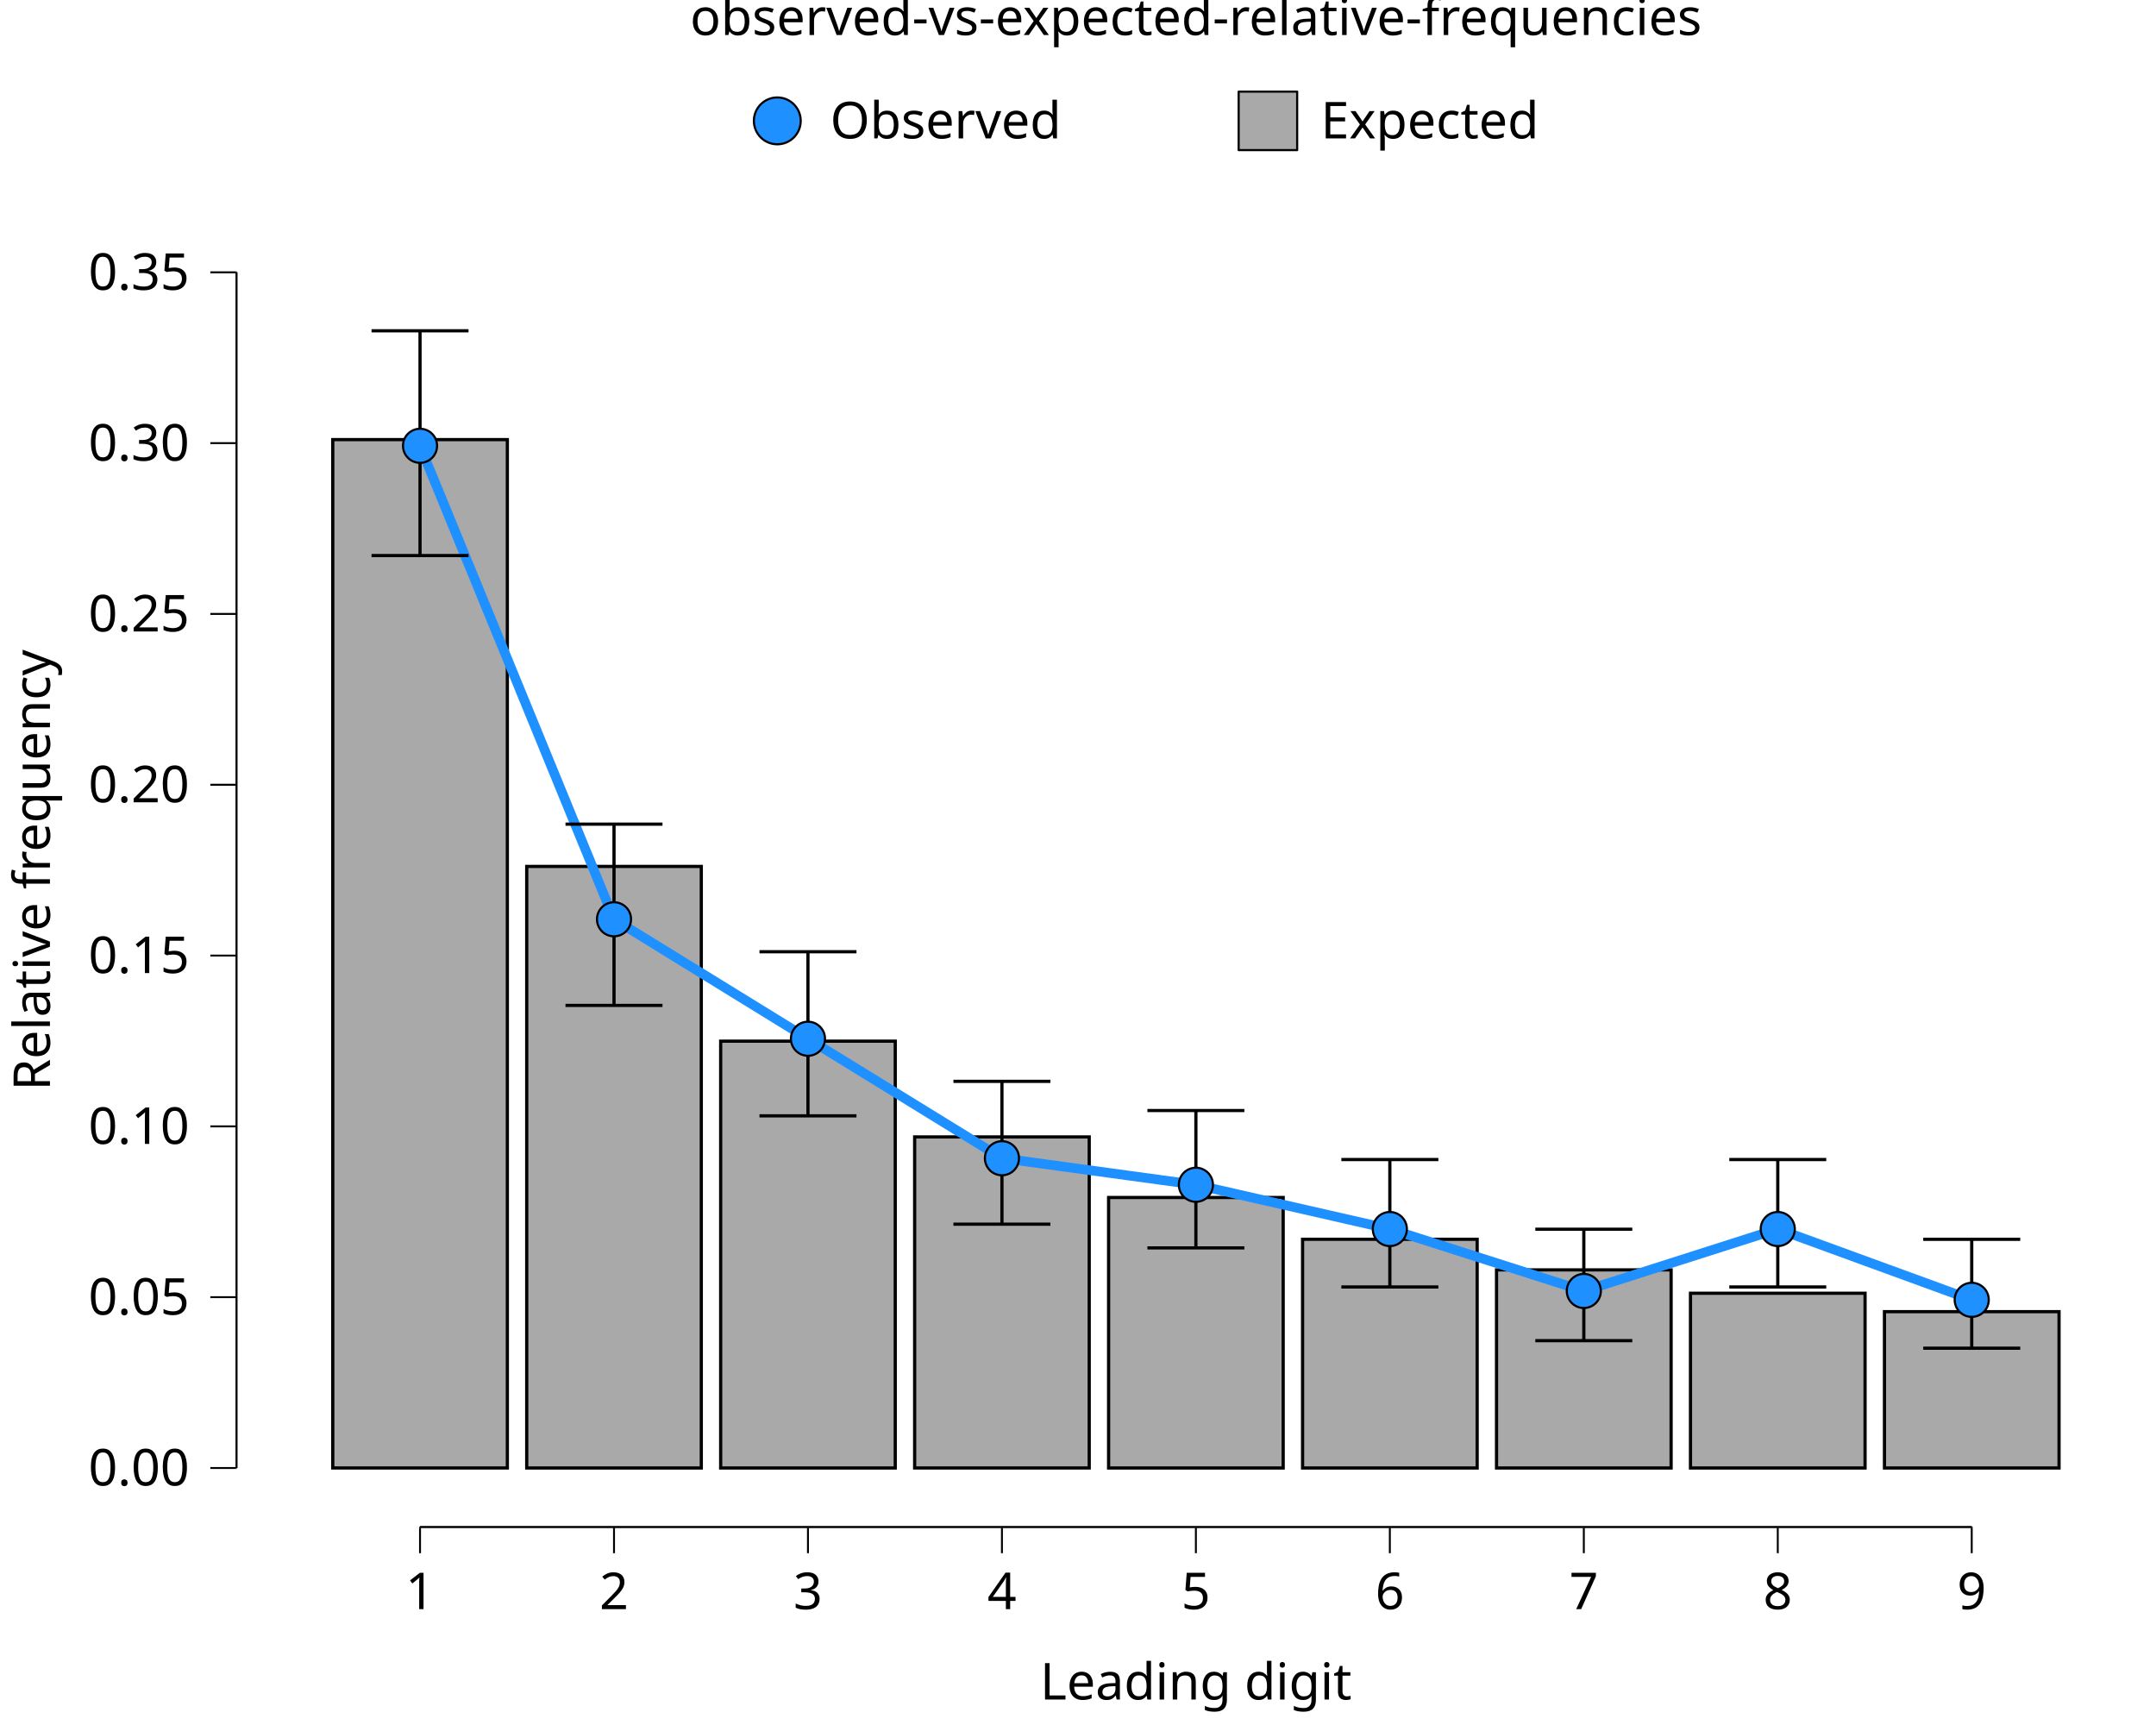
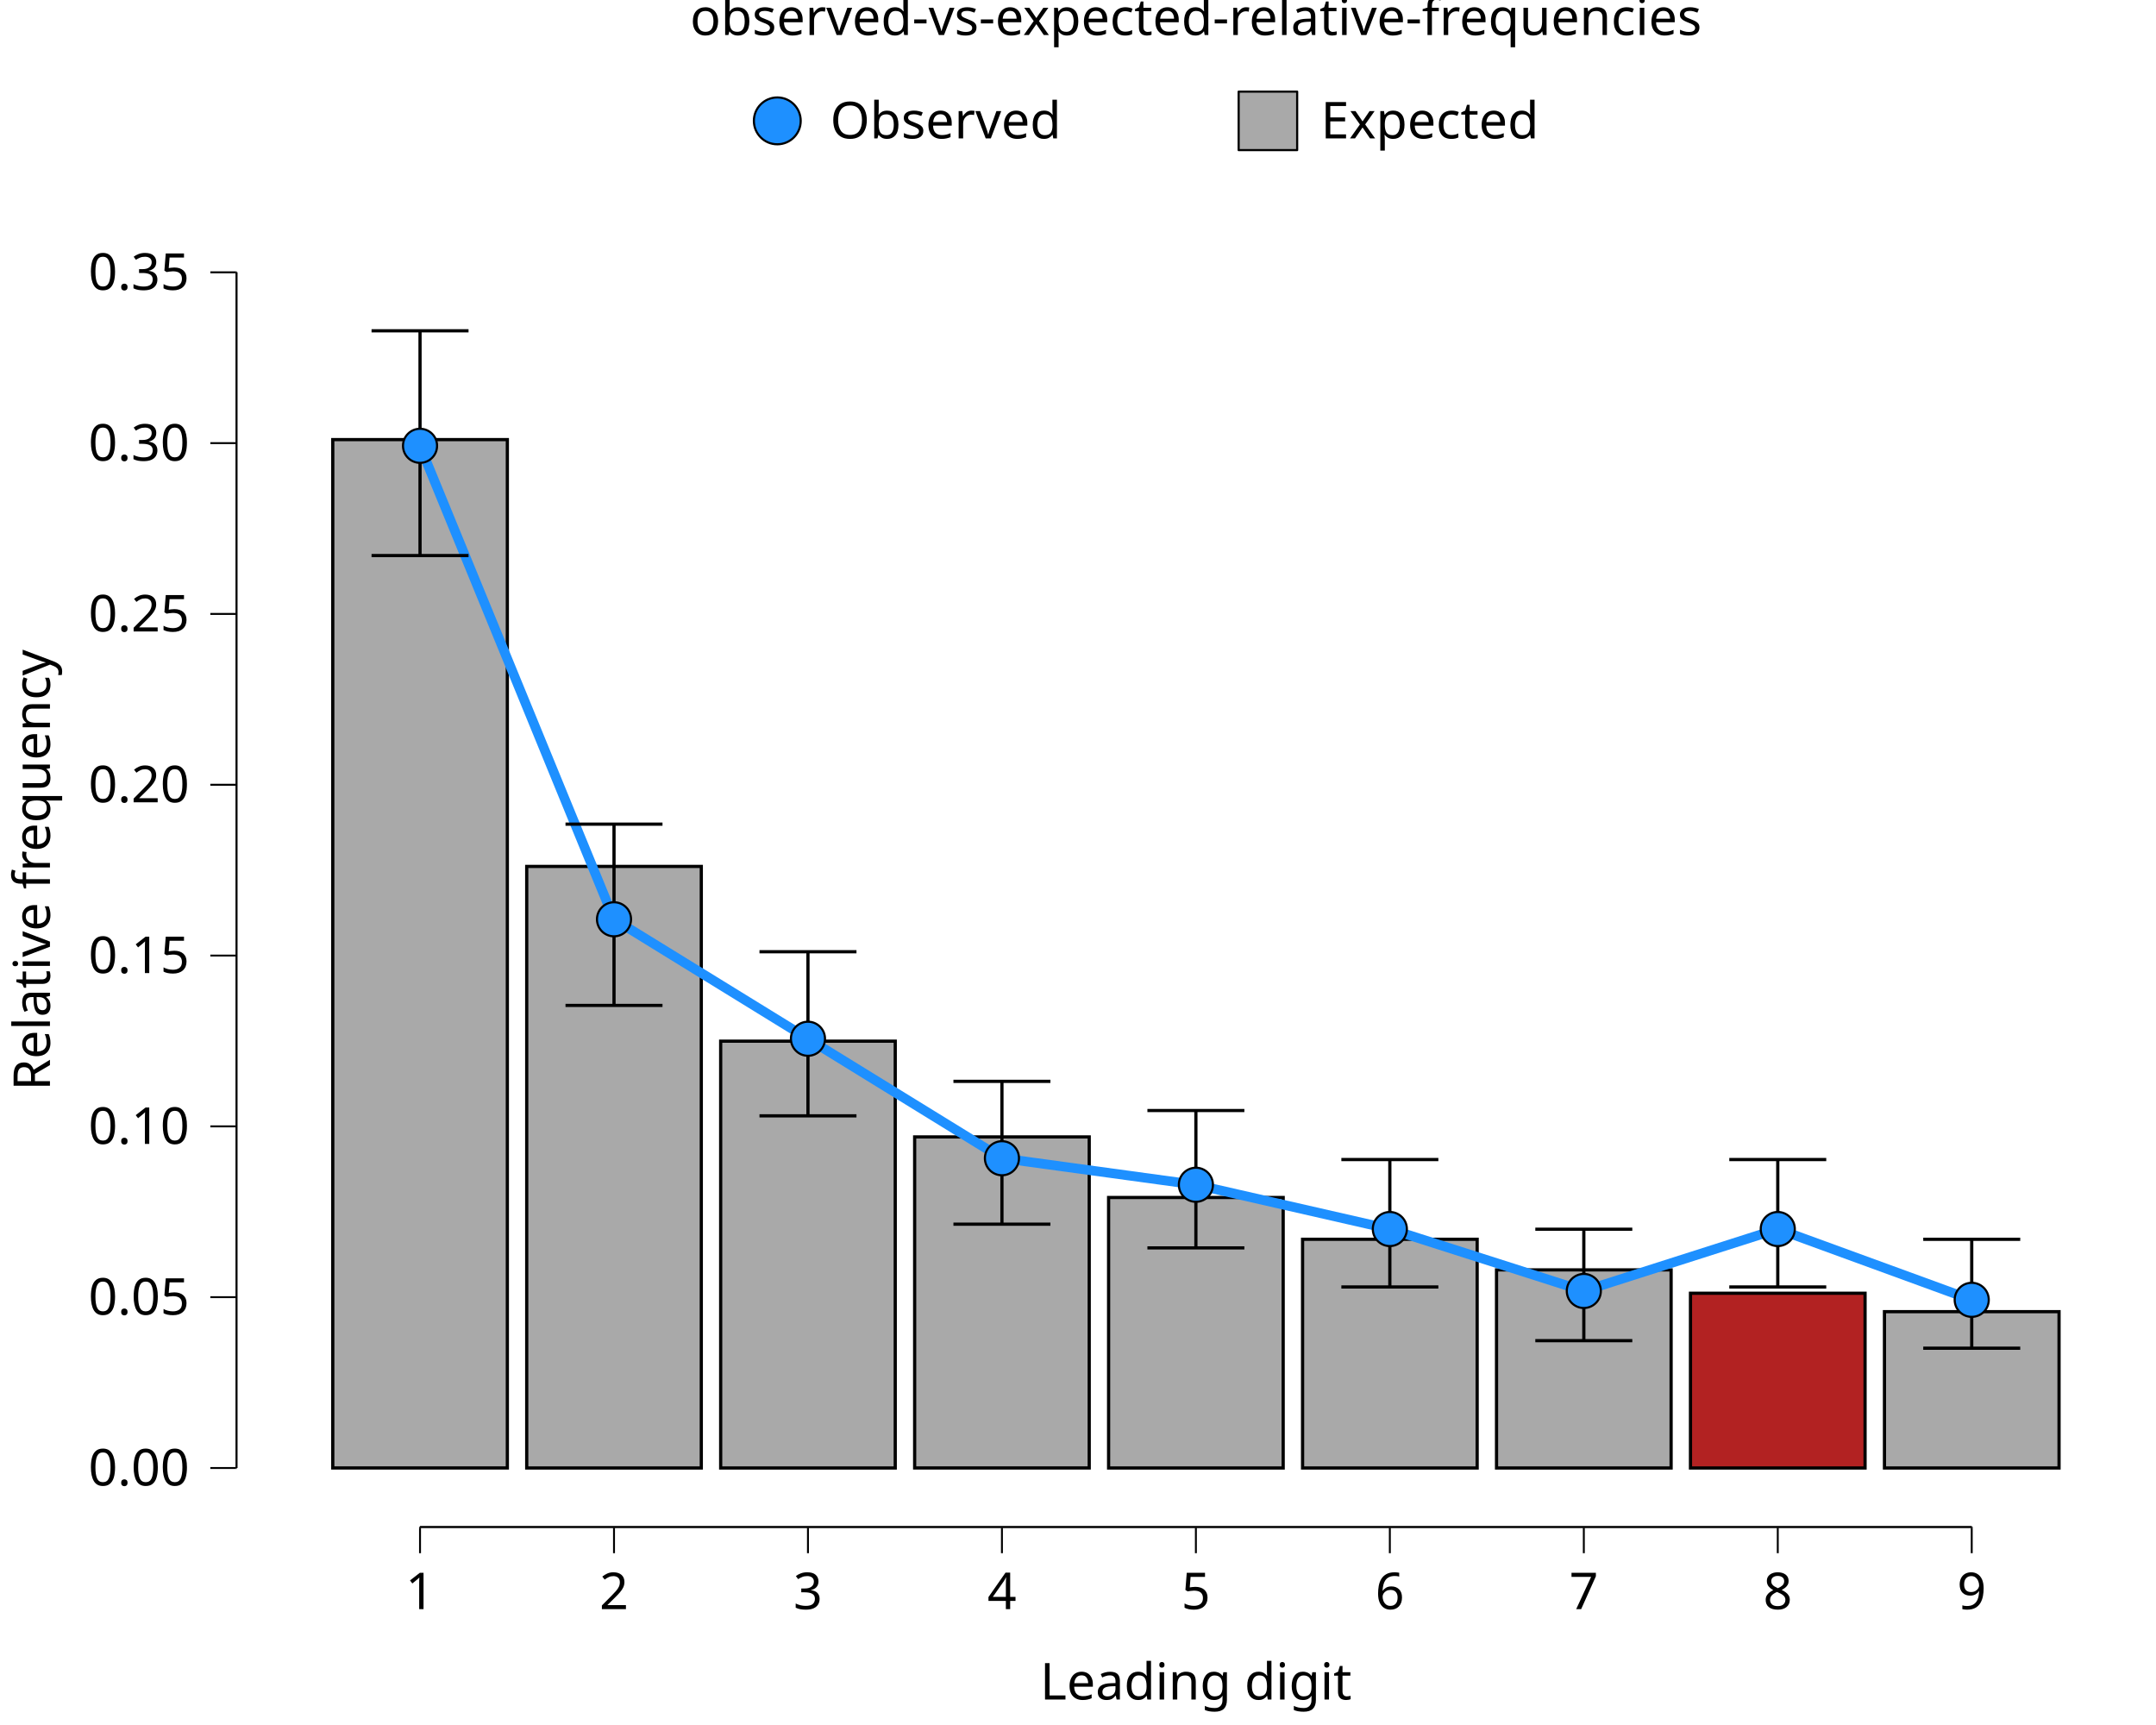
<svg xmlns="http://www.w3.org/2000/svg" class="svglite" data-engine-version="2.0" width="720.00pt" height="576.00pt" viewBox="0 0 720.00 576.00">
  <defs>
    <style type="text/css">
    .svglite line, .svglite polyline, .svglite polygon, .svglite path, .svglite rect, .svglite circle {
      fill: none;
      stroke: #000000;
      stroke-linecap: round;
      stroke-linejoin: round;
      stroke-miterlimit: 10.00;
    }
  </style>
  </defs>
  <rect width="100%" height="100%" style="stroke: none; fill: #FFFFFF;" />
  <defs>
    <clipPath id="cpMC4wMHw3MjAuMDB8MC4wMHw1NzYuMDA=">
      <rect x="0.00" y="0.00" width="720.00" height="576.00" />
    </clipPath>
  </defs>
  <g clip-path="url(#cpMC4wMHw3MjAuMDB8MC4wMHw1NzYuMDA=)">
    <rect x="-0" y="0.00" width="720.00" height="576.00" style="stroke-width: 10.67; stroke: none;" />
  </g>
  <defs>
    <clipPath id="cpNzguNzR8NzIwLjAwfDcwLjk3fDUxMC4xNA==">
      <rect x="78.74" y="70.97" width="641.26" height="439.17" />
    </clipPath>
  </defs>
  <g clip-path="url(#cpNzguNzR8NzIwLjAwfDcwLjk3fDUxMC4xNA==)">
    <rect x="78.74" y="70.97" width="641.26" height="439.17" style="stroke-width: 10.67; stroke: none;" />
    <circle cx="140.27" cy="490.18" r="1.95" style="stroke-width: 0.71; stroke: none;" />
    <circle cx="140.27" cy="490.18" r="1.95" style="stroke-width: 0.71; stroke: none;" />
    <rect x="111.13" y="146.79" width="58.30" height="343.38" style="stroke-width: 1.07; stroke-linecap: butt; stroke-linejoin: miter; fill: #A9A9A9;" />
    <rect x="175.90" y="289.31" width="58.30" height="200.87" style="stroke-width: 1.07; stroke-linecap: butt; stroke-linejoin: miter; fill: #A9A9A9;" />
    <rect x="240.67" y="347.66" width="58.30" height="142.52" style="stroke-width: 1.07; stroke-linecap: butt; stroke-linejoin: miter; fill: #A9A9A9;" />
    <rect x="305.45" y="379.63" width="58.30" height="110.54" style="stroke-width: 1.07; stroke-linecap: butt; stroke-linejoin: miter; fill: #A9A9A9;" />
    <rect x="370.22" y="399.86" width="58.30" height="90.32" style="stroke-width: 1.07; stroke-linecap: butt; stroke-linejoin: miter; fill: #A9A9A9;" />
    <rect x="435.00" y="413.81" width="58.30" height="76.37" style="stroke-width: 1.07; stroke-linecap: butt; stroke-linejoin: miter; fill: #A9A9A9;" />
    <rect x="499.77" y="424.03" width="58.30" height="66.15" style="stroke-width: 1.07; stroke-linecap: butt; stroke-linejoin: miter; fill: #A9A9A9;" />
-     <rect x="564.54" y="431.83" width="58.30" height="58.35" style="stroke-width: 1.07; stroke-linecap: butt; stroke-linejoin: miter; fill: #A9A9A9;" />
+     <rect x="564.54" y="431.83" width="58.30" height="58.35" style="stroke-width: 1.07; stroke-linecap: butt; stroke-linejoin: miter; fill: #B22222;" />
    <rect x="629.32" y="437.98" width="58.30" height="52.20" style="stroke-width: 1.07; stroke-linecap: butt; stroke-linejoin: miter; fill: #A9A9A9;" />
    <polyline points="140.27,148.86 205.05,306.96 269.82,346.85 334.60,386.75 399.37,395.61 464.14,410.39 528.92,431.07 593.69,410.39 658.46,434.03 " style="stroke-width: 3.20; stroke: #1E90FF; stroke-linecap: butt;" />
    <polyline points="124.08,110.45 156.47,110.45 " style="stroke-width: 1.07; stroke-linecap: butt;" />
    <polyline points="140.27,110.45 140.27,185.51 " style="stroke-width: 1.07; stroke-linecap: butt;" />
    <polyline points="124.08,185.51 156.47,185.51 " style="stroke-width: 1.07; stroke-linecap: butt;" />
    <polyline points="188.85,275.20 221.24,275.20 " style="stroke-width: 1.07; stroke-linecap: butt;" />
    <polyline points="205.05,275.20 205.05,335.72 " style="stroke-width: 1.07; stroke-linecap: butt;" />
    <polyline points="188.85,335.72 221.24,335.72 " style="stroke-width: 1.07; stroke-linecap: butt;" />
    <polyline points="253.63,317.80 286.02,317.80 " style="stroke-width: 1.07; stroke-linecap: butt;" />
    <polyline points="269.82,317.80 269.82,372.59 " style="stroke-width: 1.07; stroke-linecap: butt;" />
    <polyline points="253.63,372.59 286.02,372.59 " style="stroke-width: 1.07; stroke-linecap: butt;" />
    <polyline points="318.40,361.08 350.79,361.08 " style="stroke-width: 1.07; stroke-linecap: butt;" />
    <polyline points="334.60,361.08 334.60,408.77 " style="stroke-width: 1.07; stroke-linecap: butt;" />
    <polyline points="318.40,408.77 350.79,408.77 " style="stroke-width: 1.07; stroke-linecap: butt;" />
    <polyline points="383.18,370.82 415.56,370.82 " style="stroke-width: 1.07; stroke-linecap: butt;" />
    <polyline points="399.37,370.82 399.37,416.69 " style="stroke-width: 1.07; stroke-linecap: butt;" />
    <polyline points="383.18,416.69 415.56,416.69 " style="stroke-width: 1.07; stroke-linecap: butt;" />
    <polyline points="447.95,387.19 480.34,387.19 " style="stroke-width: 1.07; stroke-linecap: butt;" />
    <polyline points="464.14,387.19 464.14,429.74 " style="stroke-width: 1.07; stroke-linecap: butt;" />
    <polyline points="447.95,429.74 480.34,429.74 " style="stroke-width: 1.07; stroke-linecap: butt;" />
    <polyline points="512.72,410.45 545.11,410.45 " style="stroke-width: 1.07; stroke-linecap: butt;" />
    <polyline points="528.92,410.45 528.92,447.66 " style="stroke-width: 1.07; stroke-linecap: butt;" />
    <polyline points="512.72,447.66 545.11,447.66 " style="stroke-width: 1.07; stroke-linecap: butt;" />
    <polyline points="577.50,387.19 609.88,387.19 " style="stroke-width: 1.07; stroke-linecap: butt;" />
    <polyline points="593.69,387.19 593.69,429.74 " style="stroke-width: 1.07; stroke-linecap: butt;" />
    <polyline points="577.50,429.74 609.88,429.74 " style="stroke-width: 1.07; stroke-linecap: butt;" />
    <polyline points="642.27,413.82 674.66,413.82 " style="stroke-width: 1.07; stroke-linecap: butt;" />
    <polyline points="658.46,413.82 658.46,450.18 " style="stroke-width: 1.07; stroke-linecap: butt;" />
    <polyline points="642.27,450.18 674.66,450.18 " style="stroke-width: 1.07; stroke-linecap: butt;" />
    <circle cx="140.27" cy="148.86" r="5.69" style="stroke-width: 0.71; fill: #1E90FF;" />
    <circle cx="205.05" cy="306.96" r="5.69" style="stroke-width: 0.71; fill: #1E90FF;" />
    <circle cx="269.82" cy="346.85" r="5.69" style="stroke-width: 0.71; fill: #1E90FF;" />
    <circle cx="334.60" cy="386.75" r="5.69" style="stroke-width: 0.71; fill: #1E90FF;" />
    <circle cx="399.37" cy="395.61" r="5.69" style="stroke-width: 0.71; fill: #1E90FF;" />
    <circle cx="464.14" cy="410.39" r="5.69" style="stroke-width: 0.71; fill: #1E90FF;" />
    <circle cx="528.92" cy="431.07" r="5.69" style="stroke-width: 0.71; fill: #1E90FF;" />
    <circle cx="593.69" cy="410.39" r="5.69" style="stroke-width: 0.71; fill: #1E90FF;" />
    <circle cx="658.46" cy="434.03" r="5.69" style="stroke-width: 0.71; fill: #1E90FF;" />
    <line x1="78.74" y1="490.18" x2="78.74" y2="90.93" style="stroke-width: 1.07; stroke-linecap: butt;" />
    <line x1="78.74" y1="490.18" x2="78.74" y2="90.93" style="stroke-width: 1.07; stroke-linecap: butt;" />
    <line x1="140.27" y1="510.14" x2="658.46" y2="510.14" style="stroke-width: 1.07; stroke-linecap: butt;" />
    <line x1="140.27" y1="510.14" x2="658.46" y2="510.14" style="stroke-width: 1.07; stroke-linecap: butt;" />
    <line x1="139.96" y1="510.14" x2="658.78" y2="510.14" style="stroke-width: 0.64; stroke-linecap: butt;" />
    <line x1="78.74" y1="490.50" x2="78.74" y2="90.62" style="stroke-width: 0.64; stroke-linecap: butt;" />
    <rect x="78.74" y="70.97" width="641.26" height="439.17" style="stroke-width: 0.00; stroke: none;" />
  </g>
  <g clip-path="url(#cpMC4wMHw3MjAuMDB8MC4wMHw1NzYuMDA=)">
    <polyline points="78.74,510.14 78.74,70.97 " style="stroke-width: 0.00; stroke: none; stroke-linecap: butt;" />
    <text x="63.26" y="496.03" text-anchor="end" style="font-size: 17.00px; font-family: sans;" textLength="33.09px" lengthAdjust="spacingAndGlyphs">0.00</text>
    <text x="63.26" y="438.99" text-anchor="end" style="font-size: 17.00px; font-family: sans;" textLength="33.09px" lengthAdjust="spacingAndGlyphs">0.05</text>
    <text x="63.26" y="381.96" text-anchor="end" style="font-size: 17.00px; font-family: sans;" textLength="33.09px" lengthAdjust="spacingAndGlyphs">0.10</text>
    <text x="63.26" y="324.92" text-anchor="end" style="font-size: 17.00px; font-family: sans;" textLength="33.09px" lengthAdjust="spacingAndGlyphs">0.15</text>
    <text x="63.26" y="267.89" text-anchor="end" style="font-size: 17.00px; font-family: sans;" textLength="33.09px" lengthAdjust="spacingAndGlyphs">0.20</text>
    <text x="63.26" y="210.85" text-anchor="end" style="font-size: 17.00px; font-family: sans;" textLength="33.09px" lengthAdjust="spacingAndGlyphs">0.25</text>
    <text x="63.26" y="153.82" text-anchor="end" style="font-size: 17.00px; font-family: sans;" textLength="33.09px" lengthAdjust="spacingAndGlyphs">0.30</text>
    <text x="63.26" y="96.78" text-anchor="end" style="font-size: 17.00px; font-family: sans;" textLength="33.09px" lengthAdjust="spacingAndGlyphs">0.35</text>
    <polyline points="70.24,490.18 78.74,490.18 " style="stroke-width: 0.64; stroke-linecap: butt;" />
    <polyline points="70.24,433.14 78.74,433.14 " style="stroke-width: 0.64; stroke-linecap: butt;" />
    <polyline points="70.24,376.11 78.74,376.11 " style="stroke-width: 0.64; stroke-linecap: butt;" />
    <polyline points="70.24,319.07 78.74,319.07 " style="stroke-width: 0.64; stroke-linecap: butt;" />
    <polyline points="70.24,262.04 78.74,262.04 " style="stroke-width: 0.64; stroke-linecap: butt;" />
    <polyline points="70.24,205.00 78.74,205.00 " style="stroke-width: 0.64; stroke-linecap: butt;" />
    <polyline points="70.24,147.97 78.74,147.97 " style="stroke-width: 0.64; stroke-linecap: butt;" />
    <polyline points="70.24,90.93 78.74,90.93 " style="stroke-width: 0.64; stroke-linecap: butt;" />
    <polyline points="78.74,510.14 720.00,510.14 " style="stroke-width: 0.00; stroke: none; stroke-linecap: butt;" />
    <polyline points="140.27,518.64 140.27,510.14 " style="stroke-width: 0.64; stroke-linecap: butt;" />
    <polyline points="205.05,518.64 205.05,510.14 " style="stroke-width: 0.64; stroke-linecap: butt;" />
    <polyline points="269.82,518.64 269.82,510.14 " style="stroke-width: 0.64; stroke-linecap: butt;" />
    <polyline points="334.60,518.64 334.60,510.14 " style="stroke-width: 0.64; stroke-linecap: butt;" />
    <polyline points="399.37,518.64 399.37,510.14 " style="stroke-width: 0.64; stroke-linecap: butt;" />
    <polyline points="464.14,518.64 464.14,510.14 " style="stroke-width: 0.64; stroke-linecap: butt;" />
    <polyline points="528.92,518.64 528.92,510.14 " style="stroke-width: 0.64; stroke-linecap: butt;" />
    <polyline points="593.69,518.64 593.69,510.14 " style="stroke-width: 0.64; stroke-linecap: butt;" />
    <polyline points="658.46,518.64 658.46,510.14 " style="stroke-width: 0.64; stroke-linecap: butt;" />
    <text x="140.27" y="537.32" text-anchor="middle" style="font-size: 17.00px; font-family: sans;" textLength="9.46px" lengthAdjust="spacingAndGlyphs">1</text>
    <text x="205.05" y="537.32" text-anchor="middle" style="font-size: 17.00px; font-family: sans;" textLength="9.46px" lengthAdjust="spacingAndGlyphs">2</text>
    <text x="269.82" y="537.32" text-anchor="middle" style="font-size: 17.00px; font-family: sans;" textLength="9.46px" lengthAdjust="spacingAndGlyphs">3</text>
    <text x="334.60" y="537.32" text-anchor="middle" style="font-size: 17.00px; font-family: sans;" textLength="9.46px" lengthAdjust="spacingAndGlyphs">4</text>
    <text x="399.37" y="537.32" text-anchor="middle" style="font-size: 17.00px; font-family: sans;" textLength="9.46px" lengthAdjust="spacingAndGlyphs">5</text>
    <text x="464.14" y="537.32" text-anchor="middle" style="font-size: 17.00px; font-family: sans;" textLength="9.46px" lengthAdjust="spacingAndGlyphs">6</text>
    <text x="528.92" y="537.32" text-anchor="middle" style="font-size: 17.00px; font-family: sans;" textLength="9.46px" lengthAdjust="spacingAndGlyphs">7</text>
    <text x="593.69" y="537.32" text-anchor="middle" style="font-size: 17.00px; font-family: sans;" textLength="9.46px" lengthAdjust="spacingAndGlyphs">8</text>
    <text x="658.46" y="537.32" text-anchor="middle" style="font-size: 17.00px; font-family: sans;" textLength="9.46px" lengthAdjust="spacingAndGlyphs">9</text>
    <text x="399.37" y="567.49" text-anchor="middle" style="font-size: 17.00px; font-family: sans;" textLength="96.41px" lengthAdjust="spacingAndGlyphs">Leading digit</text>
    <text transform="translate(16.68,290.56) rotate(-90)" text-anchor="middle" style="font-size: 17.00px; font-family: sans;" textLength="140.82px" lengthAdjust="spacingAndGlyphs">Relative frequency</text>
    <rect x="231.46" y="20.71" width="335.81" height="39.31" style="stroke-width: 0.75; stroke: none;" />
    <rect x="231.46" y="20.71" width="335.81" height="39.31" style="stroke-width: 10.67; stroke: none;" />
    <rect x="245.41" y="26.19" width="28.35" height="28.35" style="stroke-width: 10.67; stroke: none;" />
    <circle cx="259.58" cy="40.36" r="7.82" style="stroke-width: 0.71; fill: #1E90FF;" />
    <rect x="409.25" y="26.19" width="28.35" height="28.35" style="stroke-width: 10.67; stroke: none;" />
    <rect x="413.65" y="30.59" width="19.54" height="19.54" style="stroke-width: 0.71; fill: #A9A9A9;" />
    <text x="277.24" y="46.21" style="font-size: 17.00px; font-family: sans;" textLength="73.73px" lengthAdjust="spacingAndGlyphs">Observed</text>
    <text x="441.08" y="46.21" style="font-size: 17.00px; font-family: sans;" textLength="70.90px" lengthAdjust="spacingAndGlyphs">Expected</text>
    <text x="399.37" y="11.70" text-anchor="middle" style="font-size: 17.00px; font-family: sans;" textLength="321.33px" lengthAdjust="spacingAndGlyphs">observed-vs-expected-relative-frequencies</text>
  </g>
</svg>
